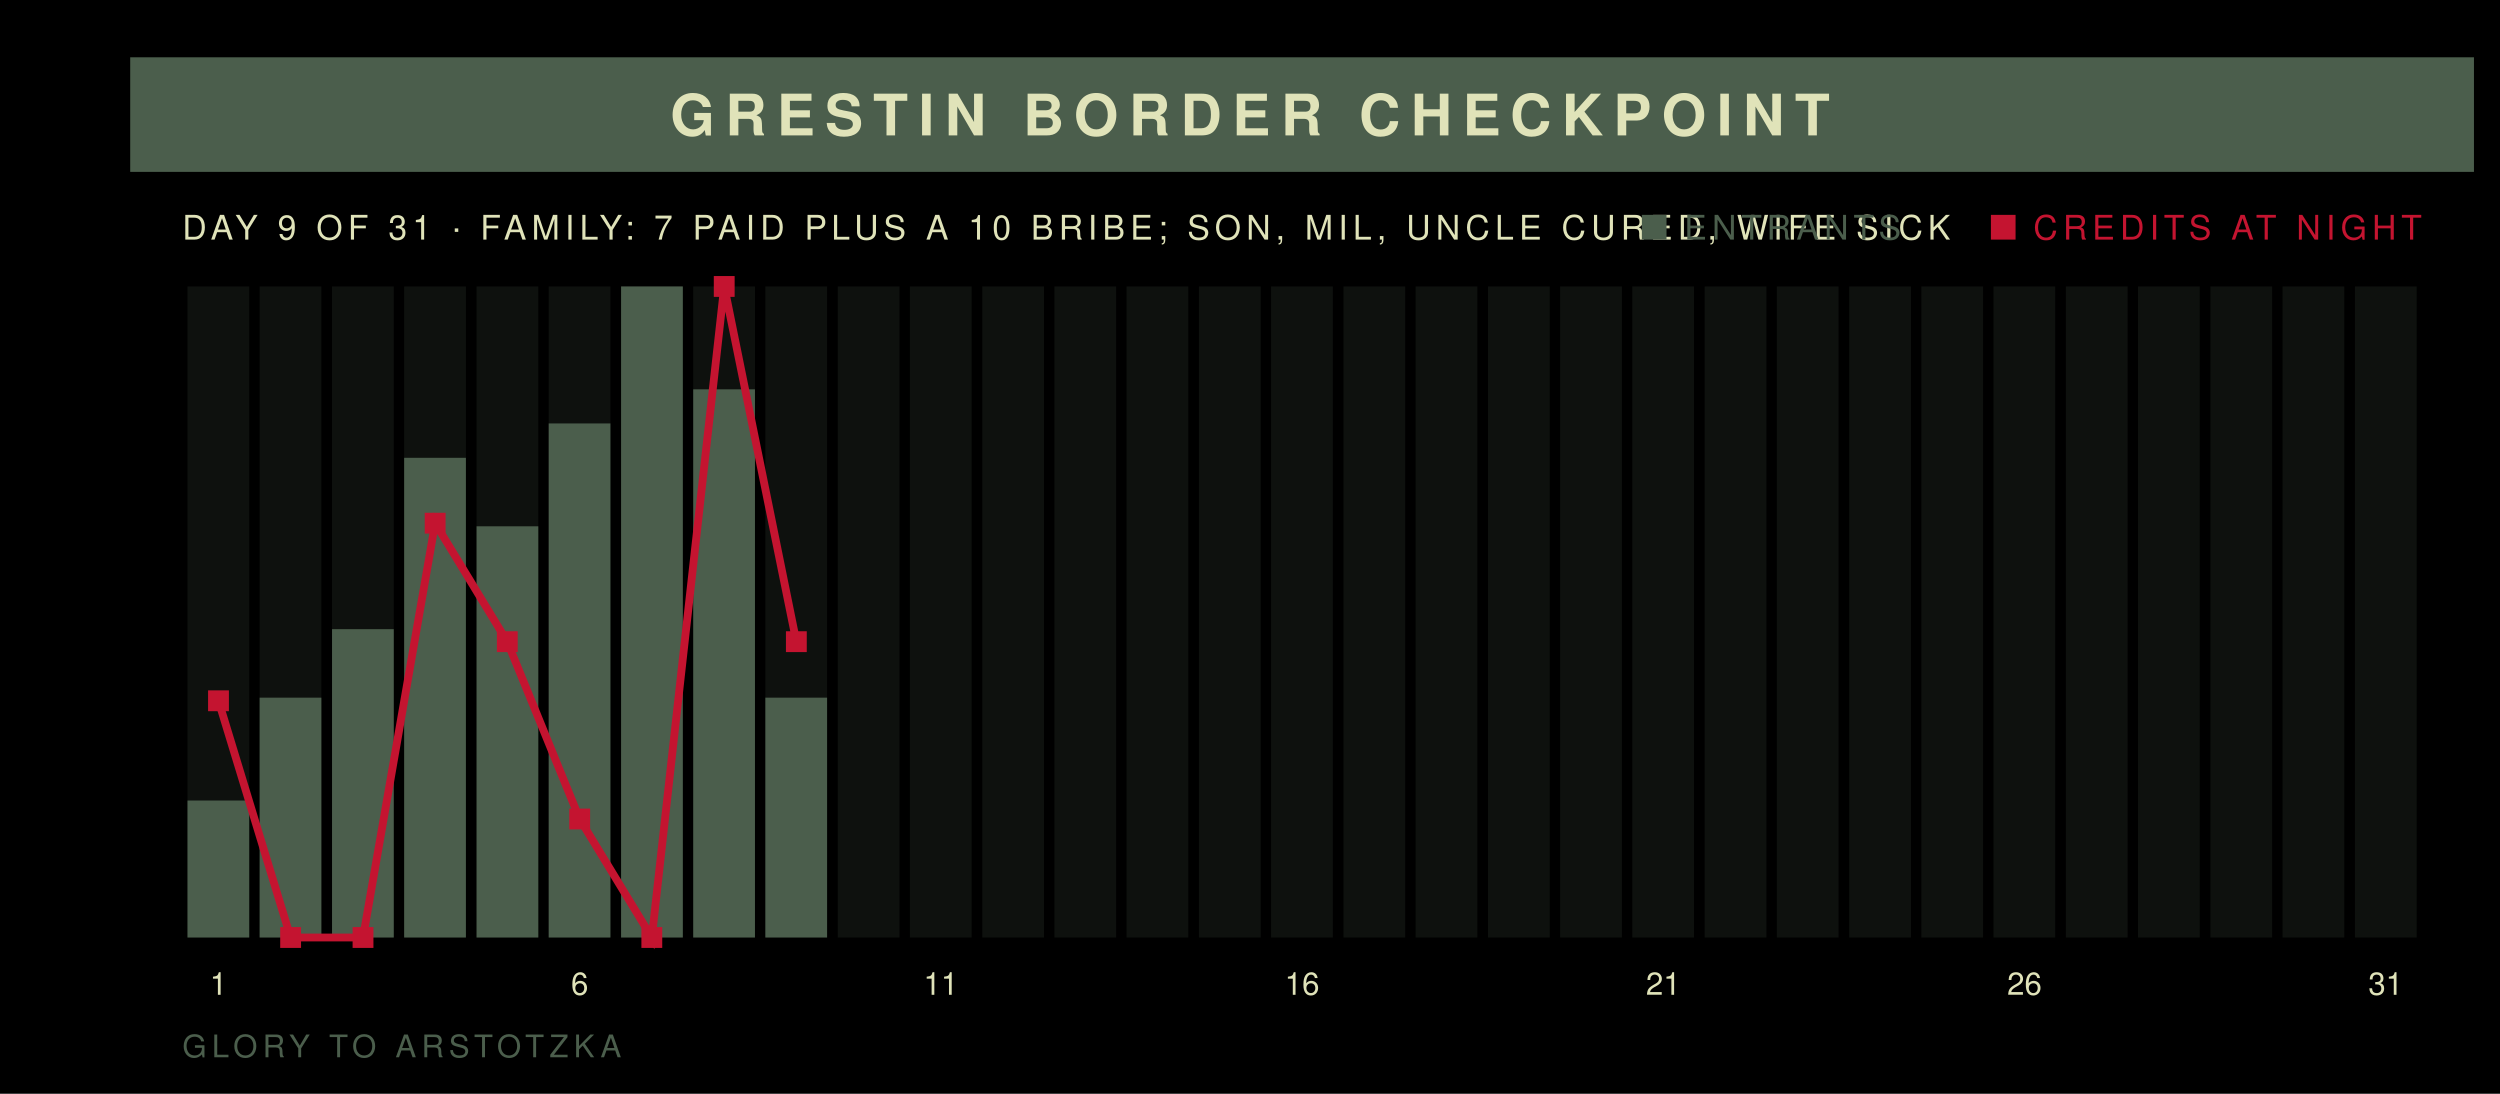
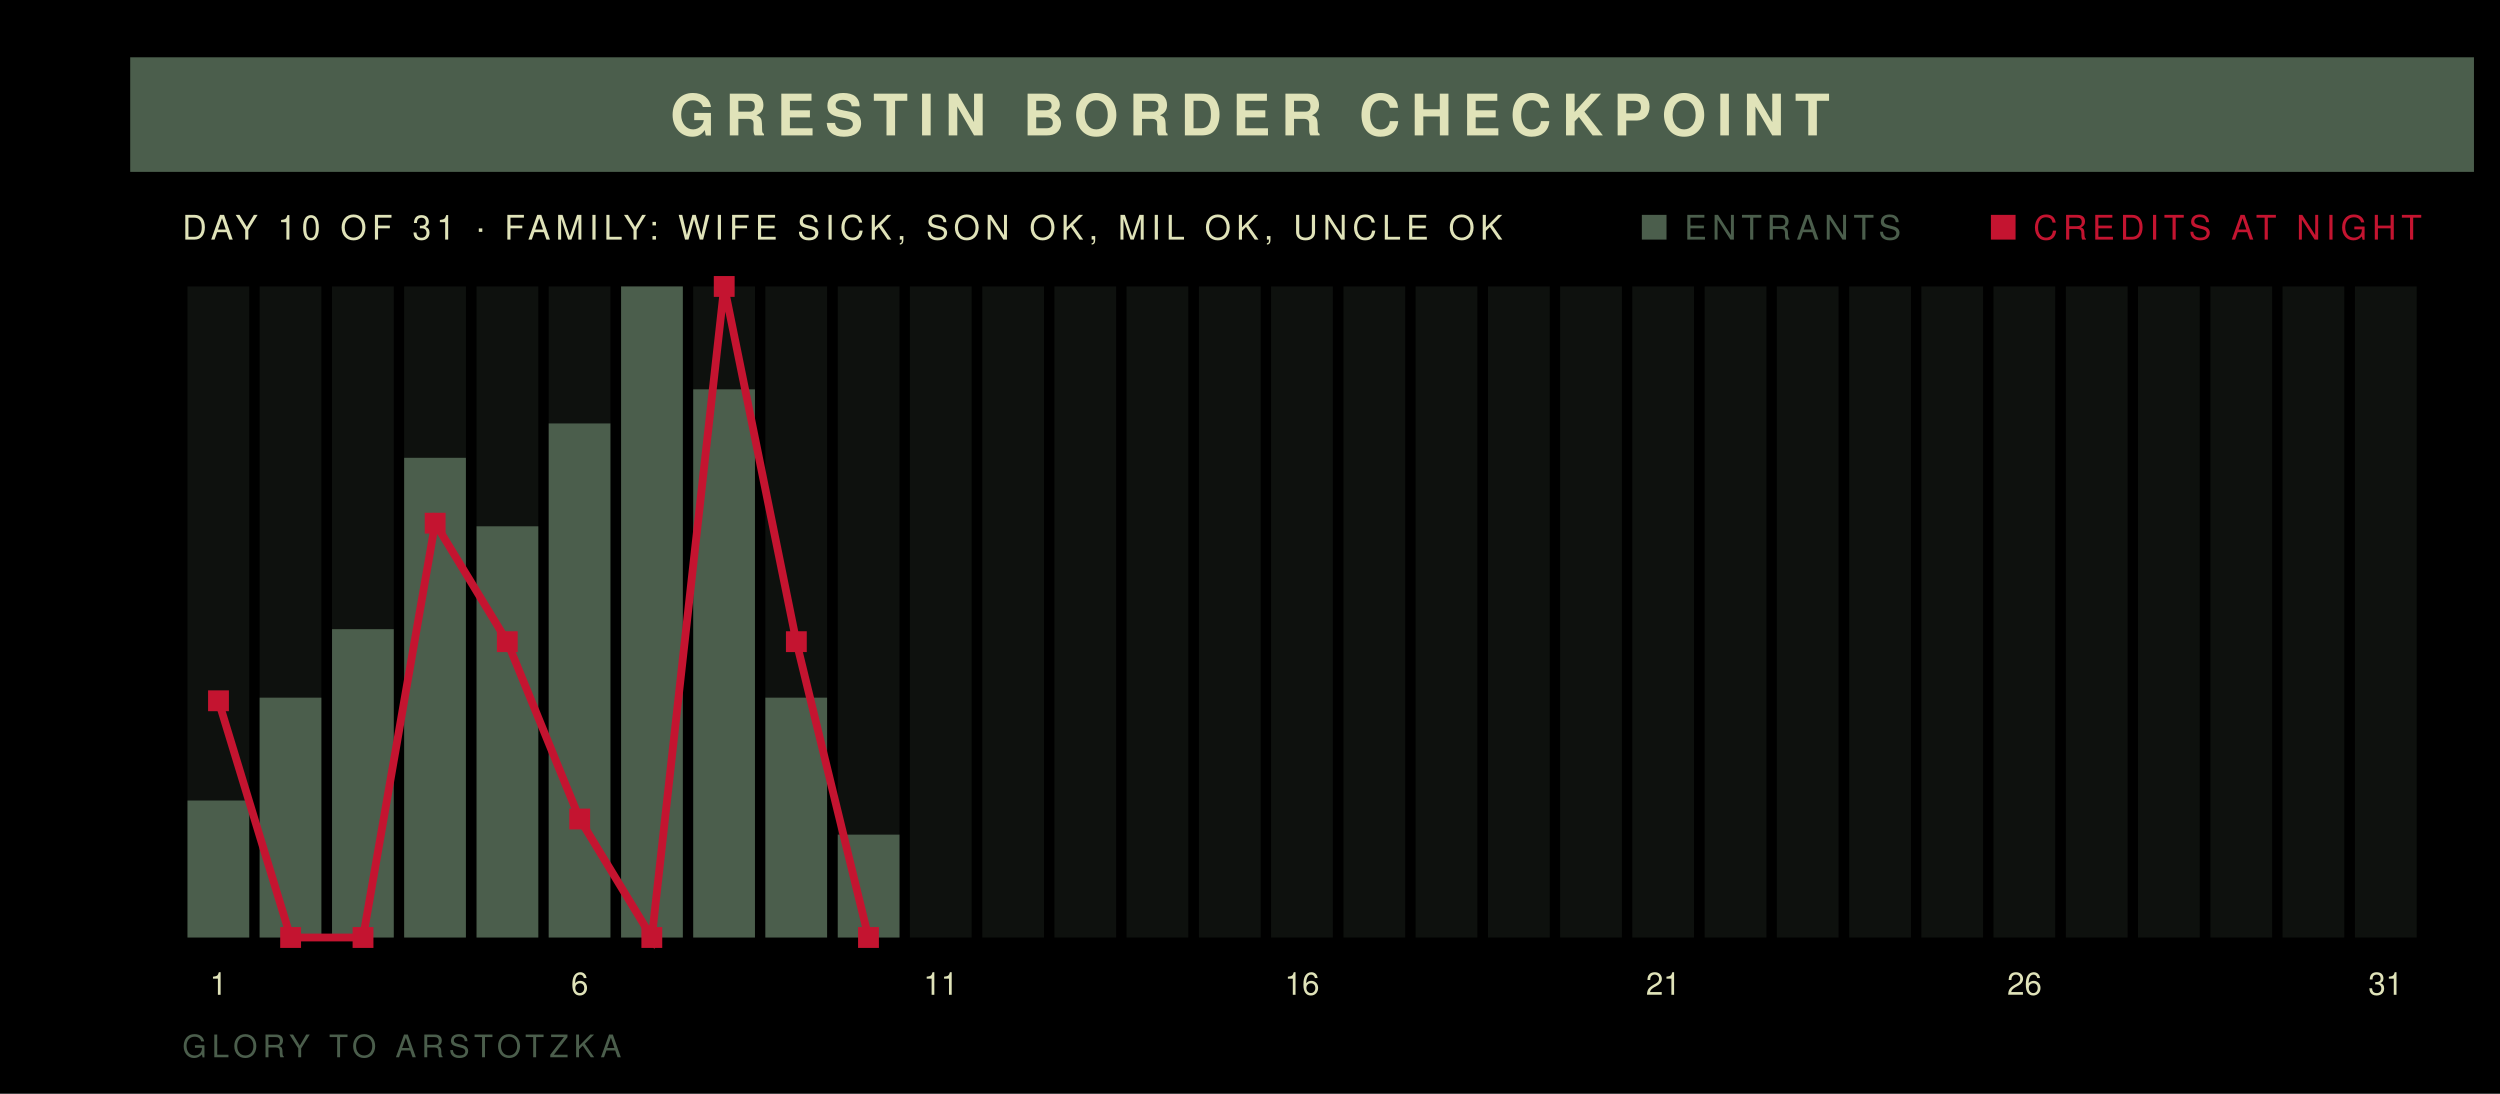
<svg xmlns="http://www.w3.org/2000/svg" width="960" height="420" viewBox="0 0 960 420" font-family="-apple-system, Helvetica, sans-serif">
  <rect width="960" height="420" fill="#000000" />
  <rect x="50" y="22" width="900" height="44" fill="#4b5e4c" />
  <text x="480.0" y="52" fill="#e0e3b9" font-size="22" font-weight="800" text-anchor="middle" letter-spacing="4">GRESTIN BORDER CHECKPOINT</text>
-   <text x="70" y="92" fill="#e0e3b9" font-size="13" letter-spacing="2">DAY 9 OF 31  ·  FAMILY: 7 PAID PLUS A 10 BRIBE; SON, MIL, UNCLE CURED, WIFE SICK</text>
+   <text x="70" y="92" fill="#e0e3b9" font-size="13" letter-spacing="2">DAY 10 OF 31  ·  FAMILY: WIFE SICK, SON OK, MIL OK, UNCLE OK</text>
  <text x="930" y="92" fill="#c41430" font-size="13" text-anchor="end" letter-spacing="2">■ CREDITS AT NIGHT</text>
  <text x="730" y="92" fill="#4b5e4c" font-size="13" text-anchor="end" letter-spacing="2">■ ENTRANTS</text>
  <rect x="72.0" y="110" width="23.7" height="250" fill="#293229" opacity="0.35" />
  <text x="83.9" y="382" fill="#e0e3b9" font-size="12" text-anchor="middle">1</text>
  <rect x="99.7" y="110" width="23.7" height="250" fill="#293229" opacity="0.35" />
  <rect x="127.5" y="110" width="23.7" height="250" fill="#293229" opacity="0.35" />
  <rect x="155.2" y="110" width="23.7" height="250" fill="#293229" opacity="0.35" />
  <rect x="183.0" y="110" width="23.7" height="250" fill="#293229" opacity="0.35" />
  <rect x="210.7" y="110" width="23.7" height="250" fill="#293229" opacity="0.35" />
  <text x="222.6" y="382" fill="#e0e3b9" font-size="12" text-anchor="middle">6</text>
  <rect x="238.5" y="110" width="23.7" height="250" fill="#293229" opacity="0.35" />
  <rect x="266.2" y="110" width="23.7" height="250" fill="#293229" opacity="0.35" />
  <rect x="293.9" y="110" width="23.7" height="250" fill="#293229" opacity="0.35" />
  <rect x="321.7" y="110" width="23.7" height="250" fill="#293229" opacity="0.35" />
  <rect x="349.4" y="110" width="23.7" height="250" fill="#293229" opacity="0.35" />
  <text x="361.3" y="382" fill="#e0e3b9" font-size="12" text-anchor="middle">11</text>
  <rect x="377.2" y="110" width="23.7" height="250" fill="#293229" opacity="0.35" />
  <rect x="404.9" y="110" width="23.7" height="250" fill="#293229" opacity="0.35" />
  <rect x="432.6" y="110" width="23.7" height="250" fill="#293229" opacity="0.35" />
  <rect x="460.4" y="110" width="23.7" height="250" fill="#293229" opacity="0.35" />
  <rect x="488.1" y="110" width="23.7" height="250" fill="#293229" opacity="0.35" />
  <text x="500.0" y="382" fill="#e0e3b9" font-size="12" text-anchor="middle">16</text>
  <rect x="515.9" y="110" width="23.7" height="250" fill="#293229" opacity="0.35" />
  <rect x="543.6" y="110" width="23.7" height="250" fill="#293229" opacity="0.35" />
  <rect x="571.4" y="110" width="23.7" height="250" fill="#293229" opacity="0.35" />
  <rect x="599.1" y="110" width="23.7" height="250" fill="#293229" opacity="0.35" />
  <rect x="626.8" y="110" width="23.7" height="250" fill="#293229" opacity="0.35" />
  <text x="638.7" y="382" fill="#e0e3b9" font-size="12" text-anchor="middle">21</text>
  <rect x="654.6" y="110" width="23.7" height="250" fill="#293229" opacity="0.35" />
  <rect x="682.3" y="110" width="23.7" height="250" fill="#293229" opacity="0.35" />
  <rect x="710.1" y="110" width="23.7" height="250" fill="#293229" opacity="0.35" />
  <rect x="737.8" y="110" width="23.7" height="250" fill="#293229" opacity="0.35" />
  <rect x="765.5" y="110" width="23.7" height="250" fill="#293229" opacity="0.35" />
  <text x="777.4" y="382" fill="#e0e3b9" font-size="12" text-anchor="middle">26</text>
  <rect x="793.3" y="110" width="23.7" height="250" fill="#293229" opacity="0.35" />
  <rect x="821.0" y="110" width="23.7" height="250" fill="#293229" opacity="0.35" />
  <rect x="848.8" y="110" width="23.7" height="250" fill="#293229" opacity="0.35" />
  <rect x="876.5" y="110" width="23.7" height="250" fill="#293229" opacity="0.35" />
  <rect x="904.3" y="110" width="23.7" height="250" fill="#293229" opacity="0.35" />
  <text x="916.1" y="382" fill="#e0e3b9" font-size="12" text-anchor="middle">31</text>
  <rect x="72.0" y="307.4" width="23.7" height="52.6" fill="#4b5e4c" />
  <rect x="99.7" y="267.9" width="23.7" height="92.1" fill="#4b5e4c" />
  <rect x="127.5" y="241.6" width="23.7" height="118.4" fill="#4b5e4c" />
  <rect x="155.2" y="175.8" width="23.7" height="184.2" fill="#4b5e4c" />
  <rect x="183.0" y="202.1" width="23.7" height="157.9" fill="#4b5e4c" />
  <rect x="210.7" y="162.6" width="23.7" height="197.4" fill="#4b5e4c" />
  <rect x="238.5" y="110.0" width="23.7" height="250.0" fill="#4b5e4c" />
  <rect x="266.2" y="149.5" width="23.7" height="210.5" fill="#4b5e4c" />
  <rect x="293.9" y="267.9" width="23.7" height="92.1" fill="#4b5e4c" />
-   <polyline points="83.9,269.1 111.6,360.0 139.4,360.0 167.1,200.9 194.8,246.4 222.6,314.5 250.3,360.0 278.1,110.0 305.8,246.4" fill="none" stroke="#c41430" stroke-width="3" />
+   <rect x="321.7" y="320.5" width="23.7" height="39.5" fill="#4b5e4c" />
+   <polyline points="83.9,269.1 111.6,360.0 139.4,360.0 167.1,200.9 194.8,246.4 222.6,314.5 250.3,360.0 278.1,110.0 305.8,246.4 333.5,360.0" fill="none" stroke="#c41430" stroke-width="3" />
  <rect x="79.9" y="265.1" width="8" height="8" fill="#c41430" />
  <rect x="107.6" y="356.0" width="8" height="8" fill="#c41430" />
  <rect x="135.4" y="356.0" width="8" height="8" fill="#c41430" />
  <rect x="163.1" y="196.9" width="8" height="8" fill="#c41430" />
  <rect x="190.8" y="242.4" width="8" height="8" fill="#c41430" />
  <rect x="218.6" y="310.5" width="8" height="8" fill="#c41430" />
  <rect x="246.3" y="356.0" width="8" height="8" fill="#c41430" />
  <rect x="274.1" y="106.0" width="8" height="8" fill="#c41430" />
  <rect x="301.8" y="242.4" width="8" height="8" fill="#c41430" />
+   <rect x="329.5" y="356.0" width="8" height="8" fill="#c41430" />
  <text x="70" y="406" fill="#4b5e4c" font-size="12" letter-spacing="2">GLORY TO ARSTOTZKA</text>
</svg>
